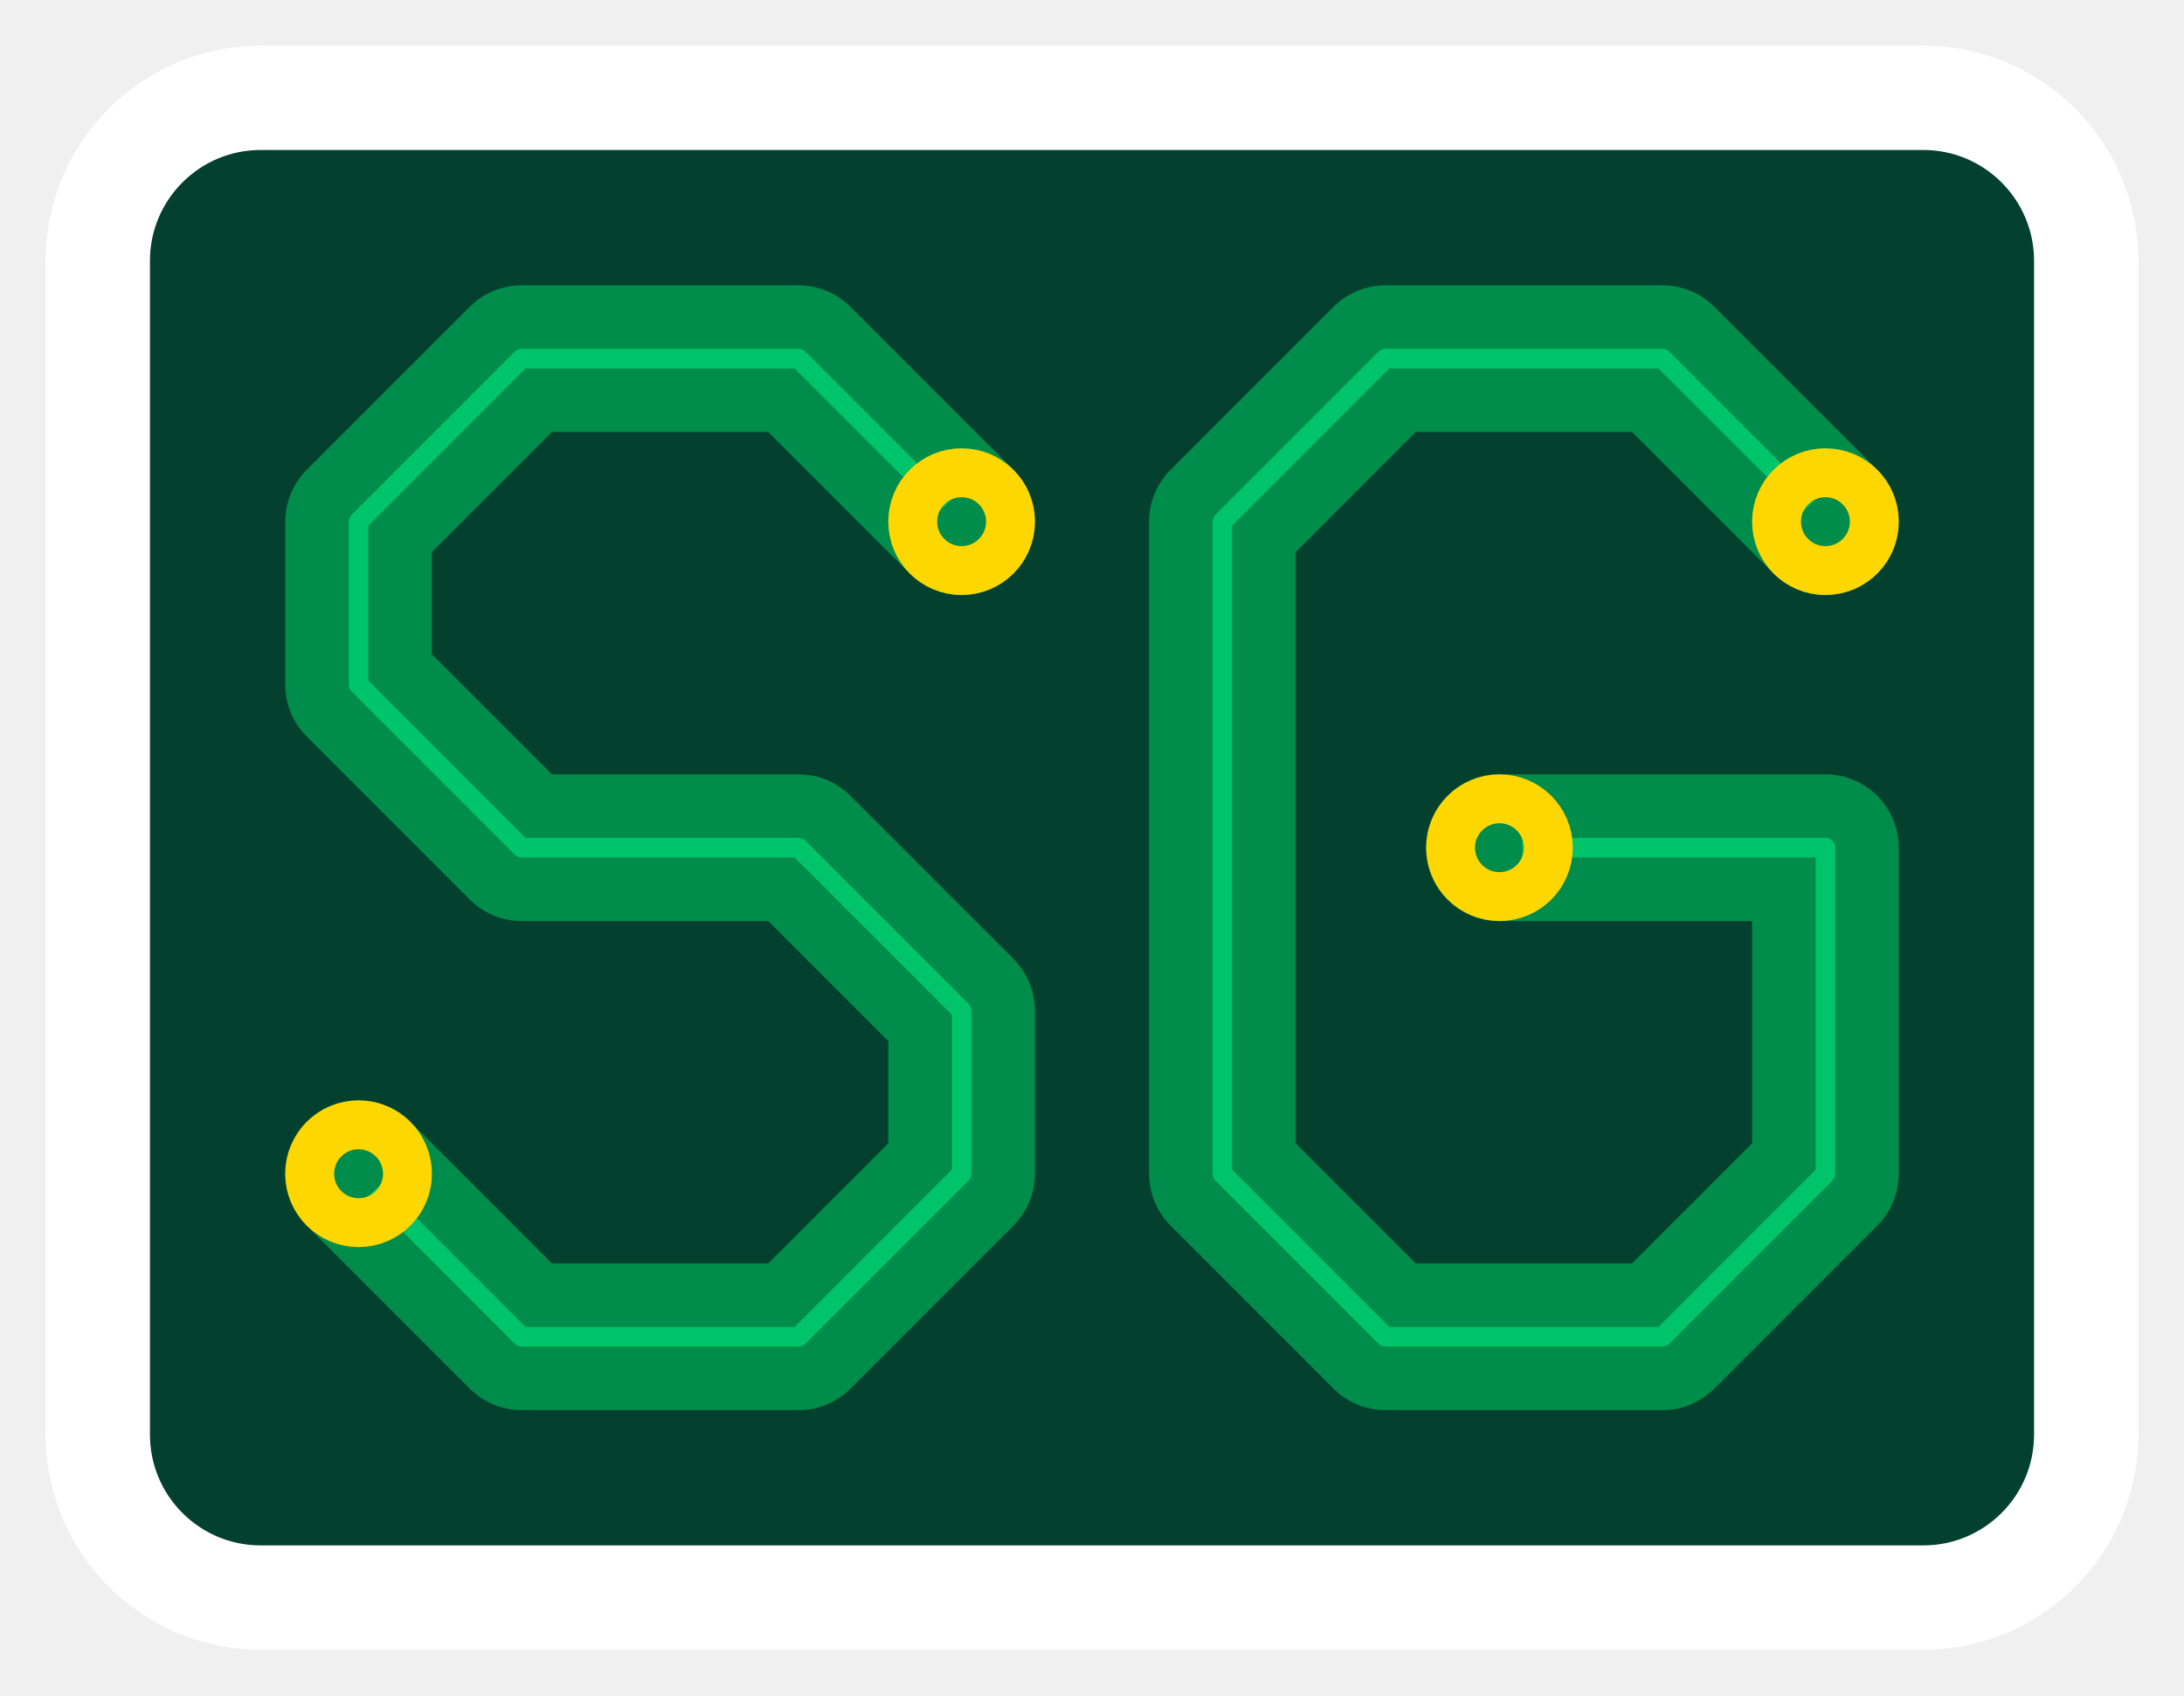
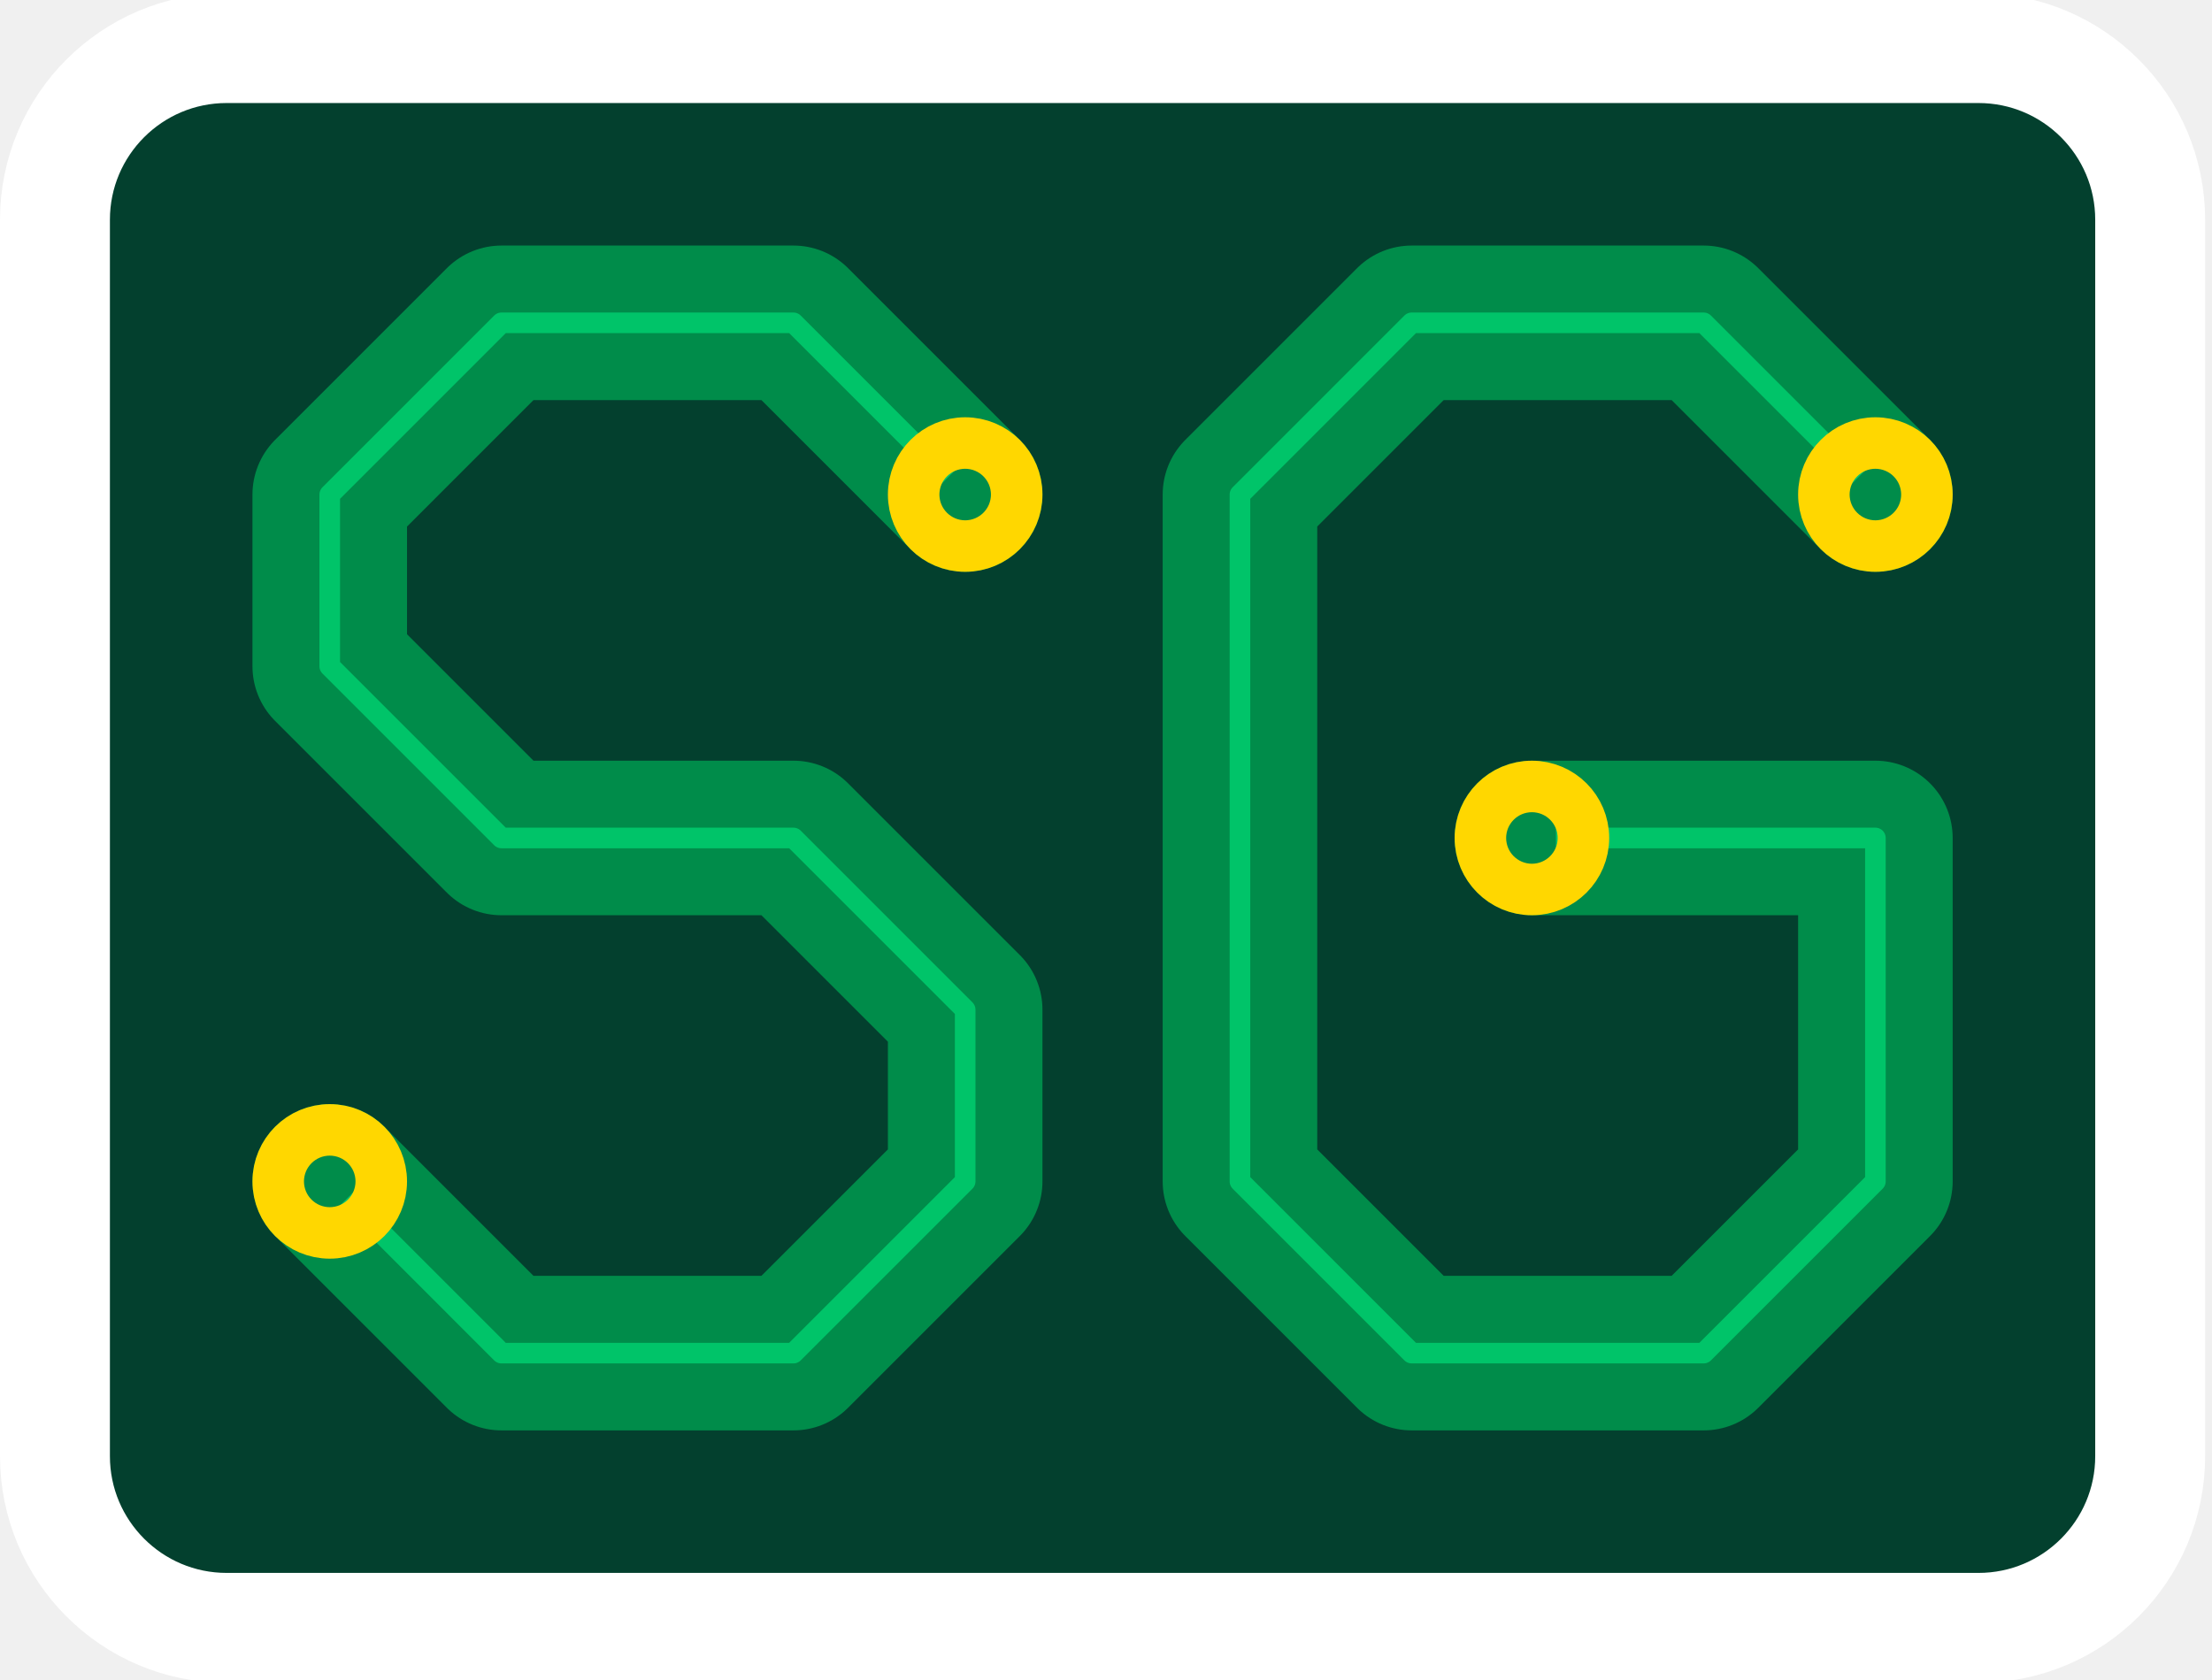
- <svg xmlns="http://www.w3.org/2000/svg" viewBox="-60 -10 670 520">
+ <svg xmlns="http://www.w3.org/2000/svg" viewBox="-46 6 644 489">
  <rect x="-30" y="20" width="610" height="460" style="fill: #03402e; stroke: white; stroke-width: 32;" r="25" rx="50" />
  <path d="M 235 150 L 185 100 H 100 L 50 150 V 200 L 100 250 H 185 L 235 300 V 350 L 185 400 H 100 L 50 350" style="stroke: rgb(0, 140, 74); fill-opacity: 0; stroke-width: 45; stroke-linecap: round; stroke-linejoin: round;" />
  <path style="stroke: rgb(0, 140, 74); fill-opacity: 0; stroke-width: 45; stroke-linecap: round; stroke-linejoin: round;" d="M 500 150 L 450 100 H 365 L 315 150 V 350 L 365 400 H 450 L 500 350 V 250 H 400" />
  <path style="fill: rgb(216, 216, 216); stroke: rgb(0, 196, 105); fill-opacity: 0; stroke-width: 6; stroke-linejoin: round;" d="M 230 145 L 185 100 H 100 L 50 150 V 200 L 100 250 H 185 L 235 300 V 350 L 185 400 H 100 L 55 355" />
  <path style="fill: rgb(216, 216, 216); stroke: rgb(0, 196, 105); fill-opacity: 0; stroke-width: 6; stroke-linejoin: round;" d="M 495 145 L 450 100 H 365 L 315 150 V 350 L 365 400 H 450 L 500 350 V 250 H 407" />
  <circle r="15" cx="50" cy="350" stroke="gold" stroke-width="15" style="fill-opacity: 0;" />
  <circle r="15" cx="235" cy="150" stroke="gold" stroke-width="15" style="fill-opacity: 0;" />
  <circle r="15" cx="500" cy="150" stroke="gold" stroke-width="15" style="fill-opacity: 0;" />
  <circle r="15" cx="400" cy="250" stroke="gold" stroke-width="15" style="fill-opacity: 0;" />
</svg>
